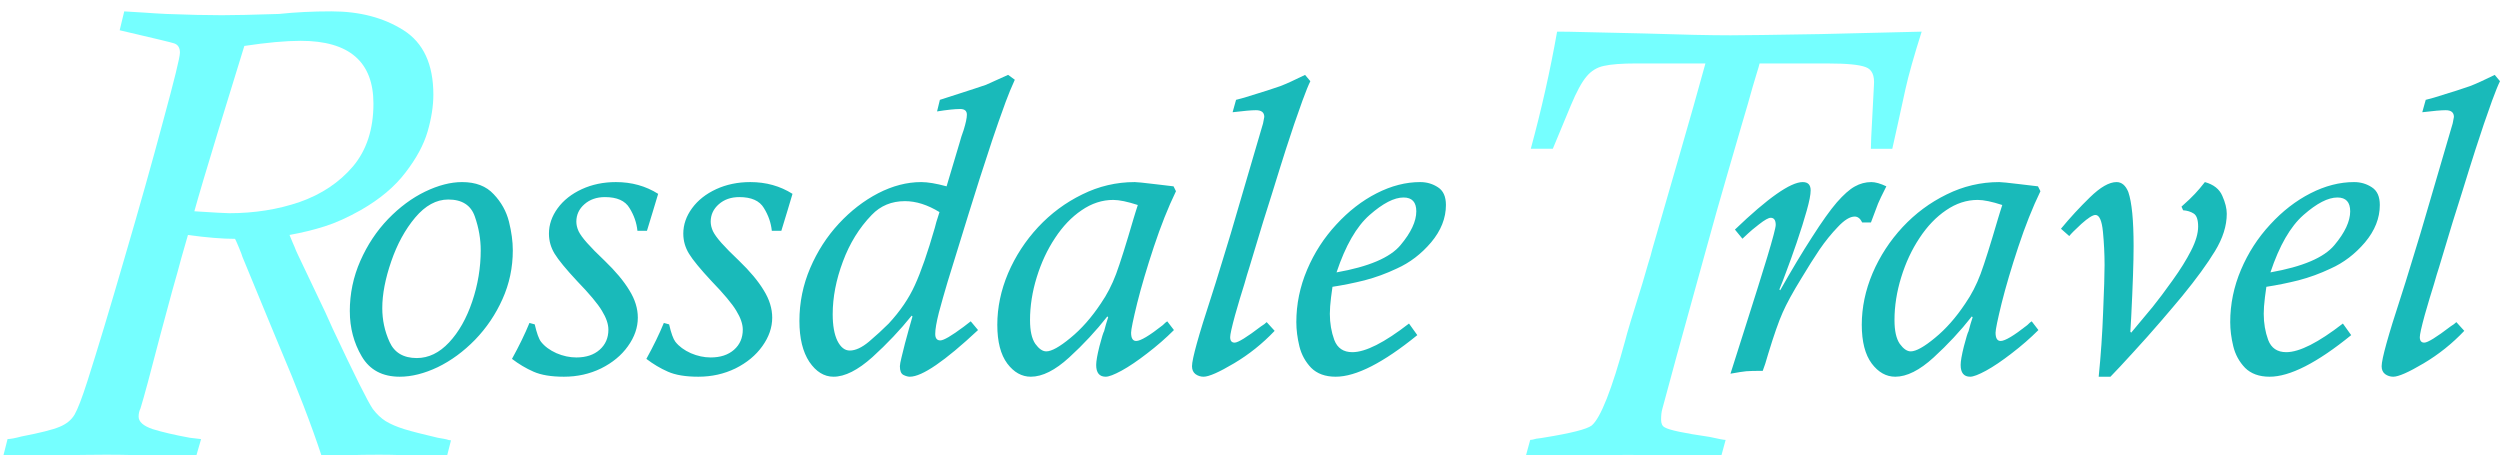
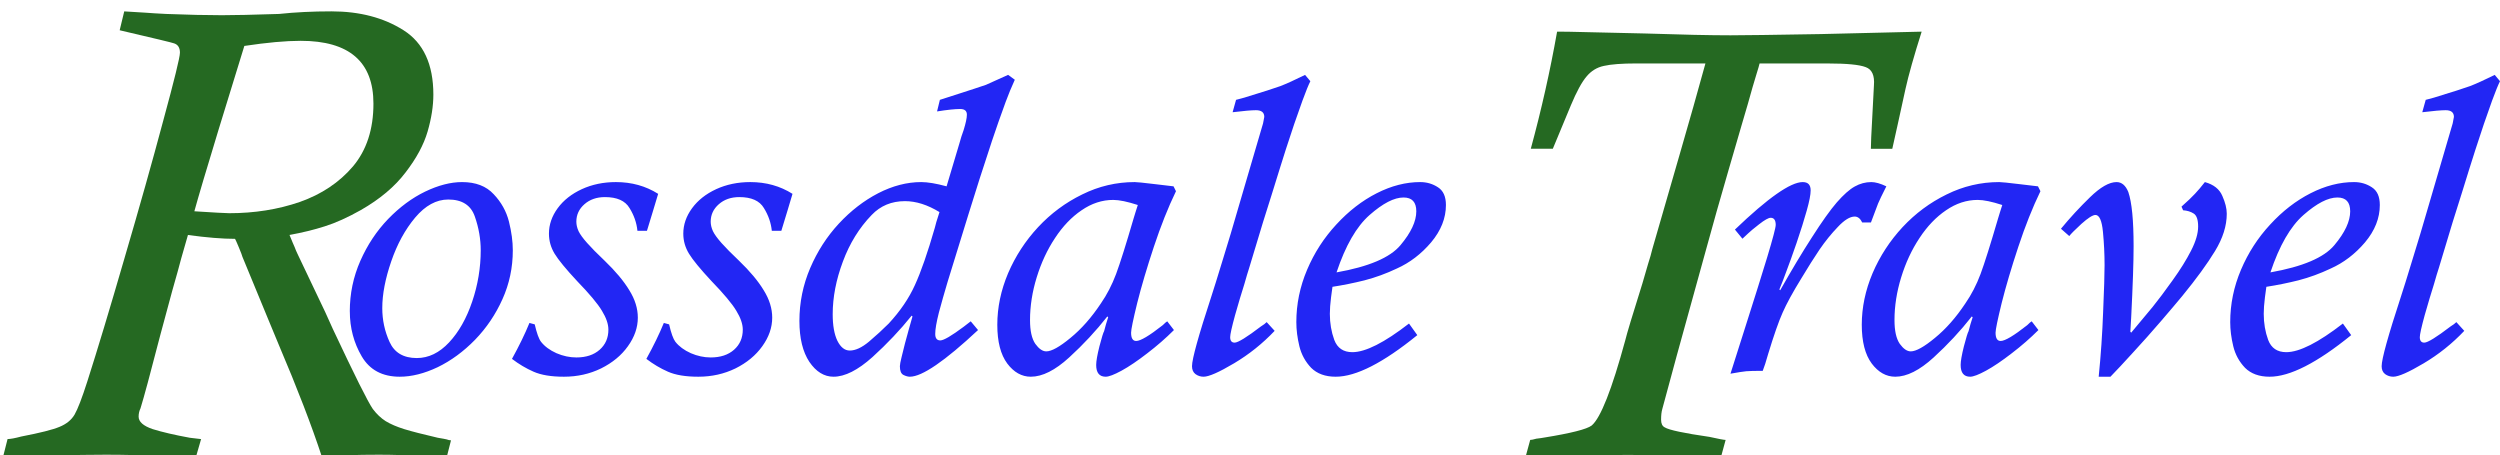
<svg xmlns="http://www.w3.org/2000/svg" width="284.479" height="51.749" viewBox="0 0 75.268 13.692">
-   <g fill="#66ffff" fill-opacity=".9" font-size="14.111">
+   <g fill="#0e590a" fill-opacity=".9" font-size="14.111">
    <g stroke-width=".265">
      <path d="M3.603.91L3.74.343q.385.019.627.038.25.02.636.039.984.038 1.679.038.54 0 1.717-.038Q9.13.342 9.98.342q1.273 0 2.17.569t.897 1.939q0 .51-.173 1.109-.174.598-.666 1.235-.482.636-1.34 1.128-.599.338-1.09.492-.483.155-1.062.26.02.059.096.232.078.174.097.232.029.058.048.106.077.154.482 1.013.415.858.58 1.244.983 2.093 1.205 2.412.174.231.386.366.222.135.56.241.347.106 1.012.26.077.01.174.03.106.019.154.038.048.01.068.01l-.135.53q-.309-.029-.753-.057-.636-.04-1.283-.04-1.032 0-1.717.059-.463-1.409-1.292-3.357-.126-.3-.328-.791l-.386-.936q-.183-.453-.386-.935-.01-.049-.106-.28-.097-.232-.116-.26-.569 0-1.418-.116l-.202.704q-.087.337-.27.974-.174.627-.357 1.322-.454 1.755-.599 2.218-.057.116-.057.251 0 .232.424.376.434.135 1.119.26l.338.04-.164.568q-.406-.029-1.004-.057-.868-.04-1.697-.04-1.467 0-3.106.097l.144-.569q.126 0 .415-.077.849-.164 1.148-.29.309-.125.453-.366.145-.25.386-1.003.454-1.418 1.12-3.714.674-2.296 1.166-4.138.502-1.843.502-2.045 0-.222-.174-.28-.067-.029-1.64-.395zm3.753.473l-.772 2.508q-.55 1.804-.733 2.47.897.058 1.052.058 1.138 0 2.122-.338.984-.347 1.601-1.07.617-.734.617-1.891 0-1.891-2.19-1.891-.675 0-1.697.154z" aria-label="R" font-size="19.756" />
      <text style="line-height:1.25;" x="59.666" y="31.438" font-size="10.583" transform="translate(-13.562 -3.174)" />
    </g>
    <g style="line-height:1.25;">
      <path d="M56.972 4.48h-.645l.01-.341q.018-.323.082-1.566.037-.45-.248-.552-.286-.11-1.124-.11h-2.071q-.01.055-.102.35-.092.294-.11.368-.11.405-.34 1.178-.222.774-.378 1.299l-.36 1.252q-.202.736-.34 1.224-1.078 3.886-1.299 4.733-.036.12-.036.322 0 .175.11.23.194.12 1.344.286.415.092.489.092l-.148.543q-.451-.027-1.252-.055-.94-.037-1.52-.037-.92 0-3.112.092l.148-.543q.027 0 .073-.009.056-.018.11-.028l.139-.018q.083-.018.11-.018 1.197-.194 1.418-.36.406-.34 1.013-2.569.065-.276.516-1.712.083-.295.166-.571.092-.286.129-.451l.838-2.9q.423-1.456.764-2.699h-2.072q-.663 0-.985.074-.313.065-.525.322-.212.249-.47.866l-.543 1.307h-.663q.479-1.758.792-3.526.35 0 .635.009.295.01.783.018.488.01 1.225.028 1.675.055 2.578.055.58 0 2.716-.037l3.039-.073q-.35 1.105-.488 1.73-.11.516-.23 1.05-.12.525-.166.746z" aria-label="T" font-size="21.167" />
    </g>
  </g>
-   <g fill="#00b3b3" fill-opacity=".9" font-size="14.111">
+   <g fill="#0b0ff3" fill-opacity=".9" font-size="14.111">
    <g aria-label="ossdale" style="line-height:1.25;">
      <path d="M10.531 9.375q0-.801.318-1.522t.837-1.26q.52-.537 1.113-.824.598-.287 1.112-.287.617 0 .953.366.342.36.459.825.116.465.116.862 0 .782-.312 1.473-.306.684-.825 1.222-.52.532-1.125.825-.605.287-1.142.287-.783 0-1.143-.61-.36-.612-.36-1.357zm.978-.098q0 .538.22 1.02.22.483.819.483.532 0 .972-.47.44-.471.696-1.229.257-.758.257-1.546 0-.507-.177-1.015-.177-.513-.8-.513-.539 0-.997.544-.452.538-.721 1.32-.269.782-.269 1.406zM19.478 6.948h-.287q-.036-.36-.238-.684-.196-.33-.74-.33-.372 0-.617.214-.244.214-.244.525 0 .14.067.288.067.14.257.354.189.214.525.532.495.476.746.892.256.41.256.825 0 .446-.3.862-.292.41-.806.666-.513.25-1.118.25-.575 0-.917-.152-.336-.147-.648-.385.324-.587.526-1.082l.159.043q.091.397.19.525.164.208.464.343.3.128.599.128.44 0 .702-.232.263-.233.263-.605 0-.251-.195-.569-.19-.318-.746-.892-.507-.544-.678-.825-.171-.281-.171-.605 0-.404.262-.764.263-.36.728-.575.464-.213 1.026-.213.71 0 1.272.354-.043.134-.147.489-.104.354-.19.623zM23.524 6.948h-.287q-.037-.36-.238-.684-.196-.33-.74-.33-.373 0-.617.214-.245.214-.245.525 0 .14.068.288.067.14.256.354.19.214.526.532.495.476.746.892.256.41.256.825 0 .446-.3.862-.293.41-.806.666-.513.25-1.118.25-.575 0-.917-.152-.336-.147-.648-.385.324-.587.526-1.082l.159.043q.091.397.189.525.165.208.465.343.299.128.598.128.44 0 .703-.232.263-.233.263-.605 0-.251-.195-.569-.19-.318-.746-.892-.507-.544-.678-.825-.172-.281-.172-.605 0-.404.263-.764t.727-.575q.465-.213 1.027-.213.71 0 1.271.354-.042.134-.146.489-.104.354-.19.623zM29.226 9.674l.22.263q-1.503 1.405-2.053 1.405-.086 0-.196-.055-.104-.055-.104-.262 0-.068.05-.27.048-.207.103-.415.061-.214.11-.403l.116-.41-.024-.024q-.52.648-1.18 1.247-.66.592-1.173.592-.422 0-.727-.446-.3-.452-.3-1.234 0-.831.324-1.59.324-.757.862-1.338.538-.58 1.185-.916.654-.336 1.296-.336.293 0 .764.128l.385-1.29q.055-.207.128-.403.098-.318.098-.465 0-.17-.201-.17-.239 0-.697.073l.085-.349q.349-.116.55-.177l.49-.159q.28-.091.348-.116.128-.055.311-.14l.355-.16.202.147q-.153.336-.275.666-.239.654-.41 1.168-.171.513-.373 1.143-.201.63-.336 1.07-.483 1.551-.63 2.04-.146.49-.262.923-.11.434-.11.642 0 .196.153.196.152 0 .702-.41zm-.94-3.288q-.539-.33-1.04-.33-.605 0-1.002.416-.562.58-.868 1.405-.306.82-.306 1.583 0 .507.141.8.147.294.373.294.257 0 .58-.269.324-.275.593-.544.52-.562.789-1.16.275-.6.599-1.724.018-.098.14-.471zM35.142 9.674l.202.263q-.367.367-.807.703-.434.336-.77.52-.336.182-.477.182-.287 0-.287-.354 0-.171.098-.562.104-.398.14-.453.056-.22.123-.421l-.025-.025q-.513.654-1.149 1.235-.635.58-1.155.58-.41 0-.709-.397-.3-.403-.3-1.167 0-.782.325-1.552.33-.77.904-1.388.575-.617 1.327-.984.751-.372 1.582-.372.098 0 .593.06.501.062.575.068l.073.147q-.354.733-.666 1.674-.312.941-.501 1.693-.184.752-.184.892 0 .25.153.25.196 0 .8-.476.099-.098.135-.116zm-.886-3.502q-.47-.153-.74-.153-.5 0-.953.312-.452.306-.8.837-.349.526-.55 1.18-.202.654-.202 1.29 0 .482.159.714.165.227.33.227.238 0 .727-.404.495-.403.917-1.039.275-.397.458-.886.184-.495.526-1.668.012-.031.06-.196.056-.165.068-.214zM37.11 3.38l.104-.374.25-.067q.82-.25 1.089-.348.268-.104.739-.336l.159.19q-.086.17-.238.586-.245.672-.502 1.473l-.183.58q-.122.398-.226.728-.104.323-.275.873l-.416 1.376q-.06.183-.146.489-.129.403-.281.94-.147.538-.147.66 0 .166.134.166.153 0 .795-.49.11-.066.17-.128l.24.263q-.545.575-1.223.978t-.917.403q-.134 0-.244-.079-.104-.08-.104-.238 0-.324.587-2.115.091-.275.348-1.118.263-.85.403-1.345.147-.495.324-1.106.184-.617.477-1.626.037-.183.037-.195 0-.202-.251-.202-.196 0-.703.061zM42.421 9.741l.25.349q-1.54 1.252-2.456 1.252-.47 0-.74-.268-.262-.275-.354-.648-.092-.38-.092-.728 0-.812.324-1.576t.88-1.363q.556-.605 1.216-.941.66-.336 1.308-.336.3 0 .538.158.238.153.238.532 0 .593-.446 1.125-.446.525-1.033.788-.476.226-.971.355-.49.122-.966.195 0 .025-.043.318-.036.287-.036.495 0 .422.134.788.14.367.544.367.593 0 1.705-.862zm-2.182-1.54q1.455-.257 1.925-.819.477-.568.477-1.02 0-.416-.385-.416-.422 0-1.02.526-.593.52-.997 1.73z" />
    </g>
    <g aria-label="ravel" style="line-height:1.25;">
      <path d="M52.46 7.187l-.226-.275q1.491-1.43 2.041-1.43.239 0 .239.25 0 .19-.117.605-.116.416-.305.972-.19.55-.312.868-.116.318-.208.538l.025.024q.513-.91.96-1.601.445-.697.745-1.045.306-.349.538-.477.238-.134.5-.134.184 0 .453.128-.195.385-.25.52-.05.128-.214.568h-.263q-.086-.178-.226-.178-.214 0-.507.312-.294.306-.55.679-.251.372-.544.861-.392.636-.569 1.04-.177.396-.434 1.24-.098.348-.165.513-.354 0-.495.012-.14.013-.476.074.103-.33.476-1.498.373-1.167.63-2.01.256-.85.256-.972 0-.214-.152-.214-.098 0-.349.196-.25.195-.324.269zM61.169 9.674l.202.263q-.367.367-.807.703-.434.336-.77.52-.336.182-.477.182-.287 0-.287-.354 0-.171.098-.562.104-.398.14-.453.055-.22.123-.421l-.025-.025q-.513.654-1.149 1.235-.635.58-1.155.58-.41 0-.709-.397-.3-.403-.3-1.167 0-.782.325-1.552.33-.77.904-1.388.575-.617 1.326-.984.752-.372 1.583-.372.098 0 .593.06.501.062.574.068l.074.147q-.355.733-.666 1.674-.312.941-.501 1.693-.184.752-.184.892 0 .25.153.25.196 0 .8-.476.098-.098.135-.116zm-.886-3.502q-.47-.153-.74-.153-.5 0-.953.312-.452.306-.8.837-.349.526-.55 1.18-.202.654-.202 1.29 0 .482.159.714.165.227.33.227.238 0 .727-.404.495-.403.917-1.039.275-.397.458-.886.183-.495.526-1.668.012-.031.06-.196.056-.165.068-.214zM62.3 7.107l-.25-.22q.402-.489.873-.947.47-.458.8-.458.233 0 .355.299.159.464.159 1.632 0 .703-.073 2.151l-.025.422.025.03q.39-.464.647-.776.257-.318.6-.8.348-.483.556-.893.213-.415.213-.727 0-.306-.134-.391-.134-.086-.318-.098l-.049-.11q.275-.244.404-.385.134-.14.3-.354.396.11.525.415.134.3.134.538 0 .544-.354 1.124-.349.575-.984 1.351-.232.281-.642.758-.41.477-.843.947-.428.47-.679.727h-.354q.098-.971.134-1.961.043-.997.043-1.394 0-.5-.049-1.008-.049-.507-.226-.507-.122 0-.422.268-.293.27-.366.367zM70.538 9.741l.25.349q-1.54 1.252-2.456 1.252-.47 0-.74-.268-.263-.275-.354-.648-.092-.38-.092-.728 0-.812.324-1.576t.88-1.363q.556-.605 1.216-.941.66-.336 1.308-.336.3 0 .538.158.238.153.238.532 0 .593-.446 1.125-.446.525-1.033.788-.476.226-.971.355-.49.122-.966.195 0 .025-.043.318-.036.287-.036.495 0 .422.134.788.14.367.544.367.593 0 1.705-.862zm-2.182-1.54q1.455-.257 1.925-.819.477-.568.477-1.02 0-.416-.385-.416-.422 0-1.02.526-.593.52-.997 1.73zM72.928 3.38l.104-.374.25-.067q.819-.25 1.088-.348.269-.104.74-.336l.158.19q-.085.17-.238.586-.244.672-.501 1.473-.055.177-.184.58-.122.398-.226.728-.104.323-.275.873l-.415 1.376q-.061.183-.147.489-.128.403-.281.94-.147.538-.147.66 0 .166.135.166.153 0 .794-.49.11-.066.171-.128l.239.263q-.544.575-1.223.978-.678.403-.916.403-.135 0-.245-.079-.104-.08-.104-.238 0-.324.587-2.115.092-.275.348-1.118.263-.85.404-1.345l.324-1.106q.183-.617.476-1.626.037-.183.037-.195 0-.202-.25-.202-.196 0-.703.061z" />
    </g>
  </g>
</svg>
